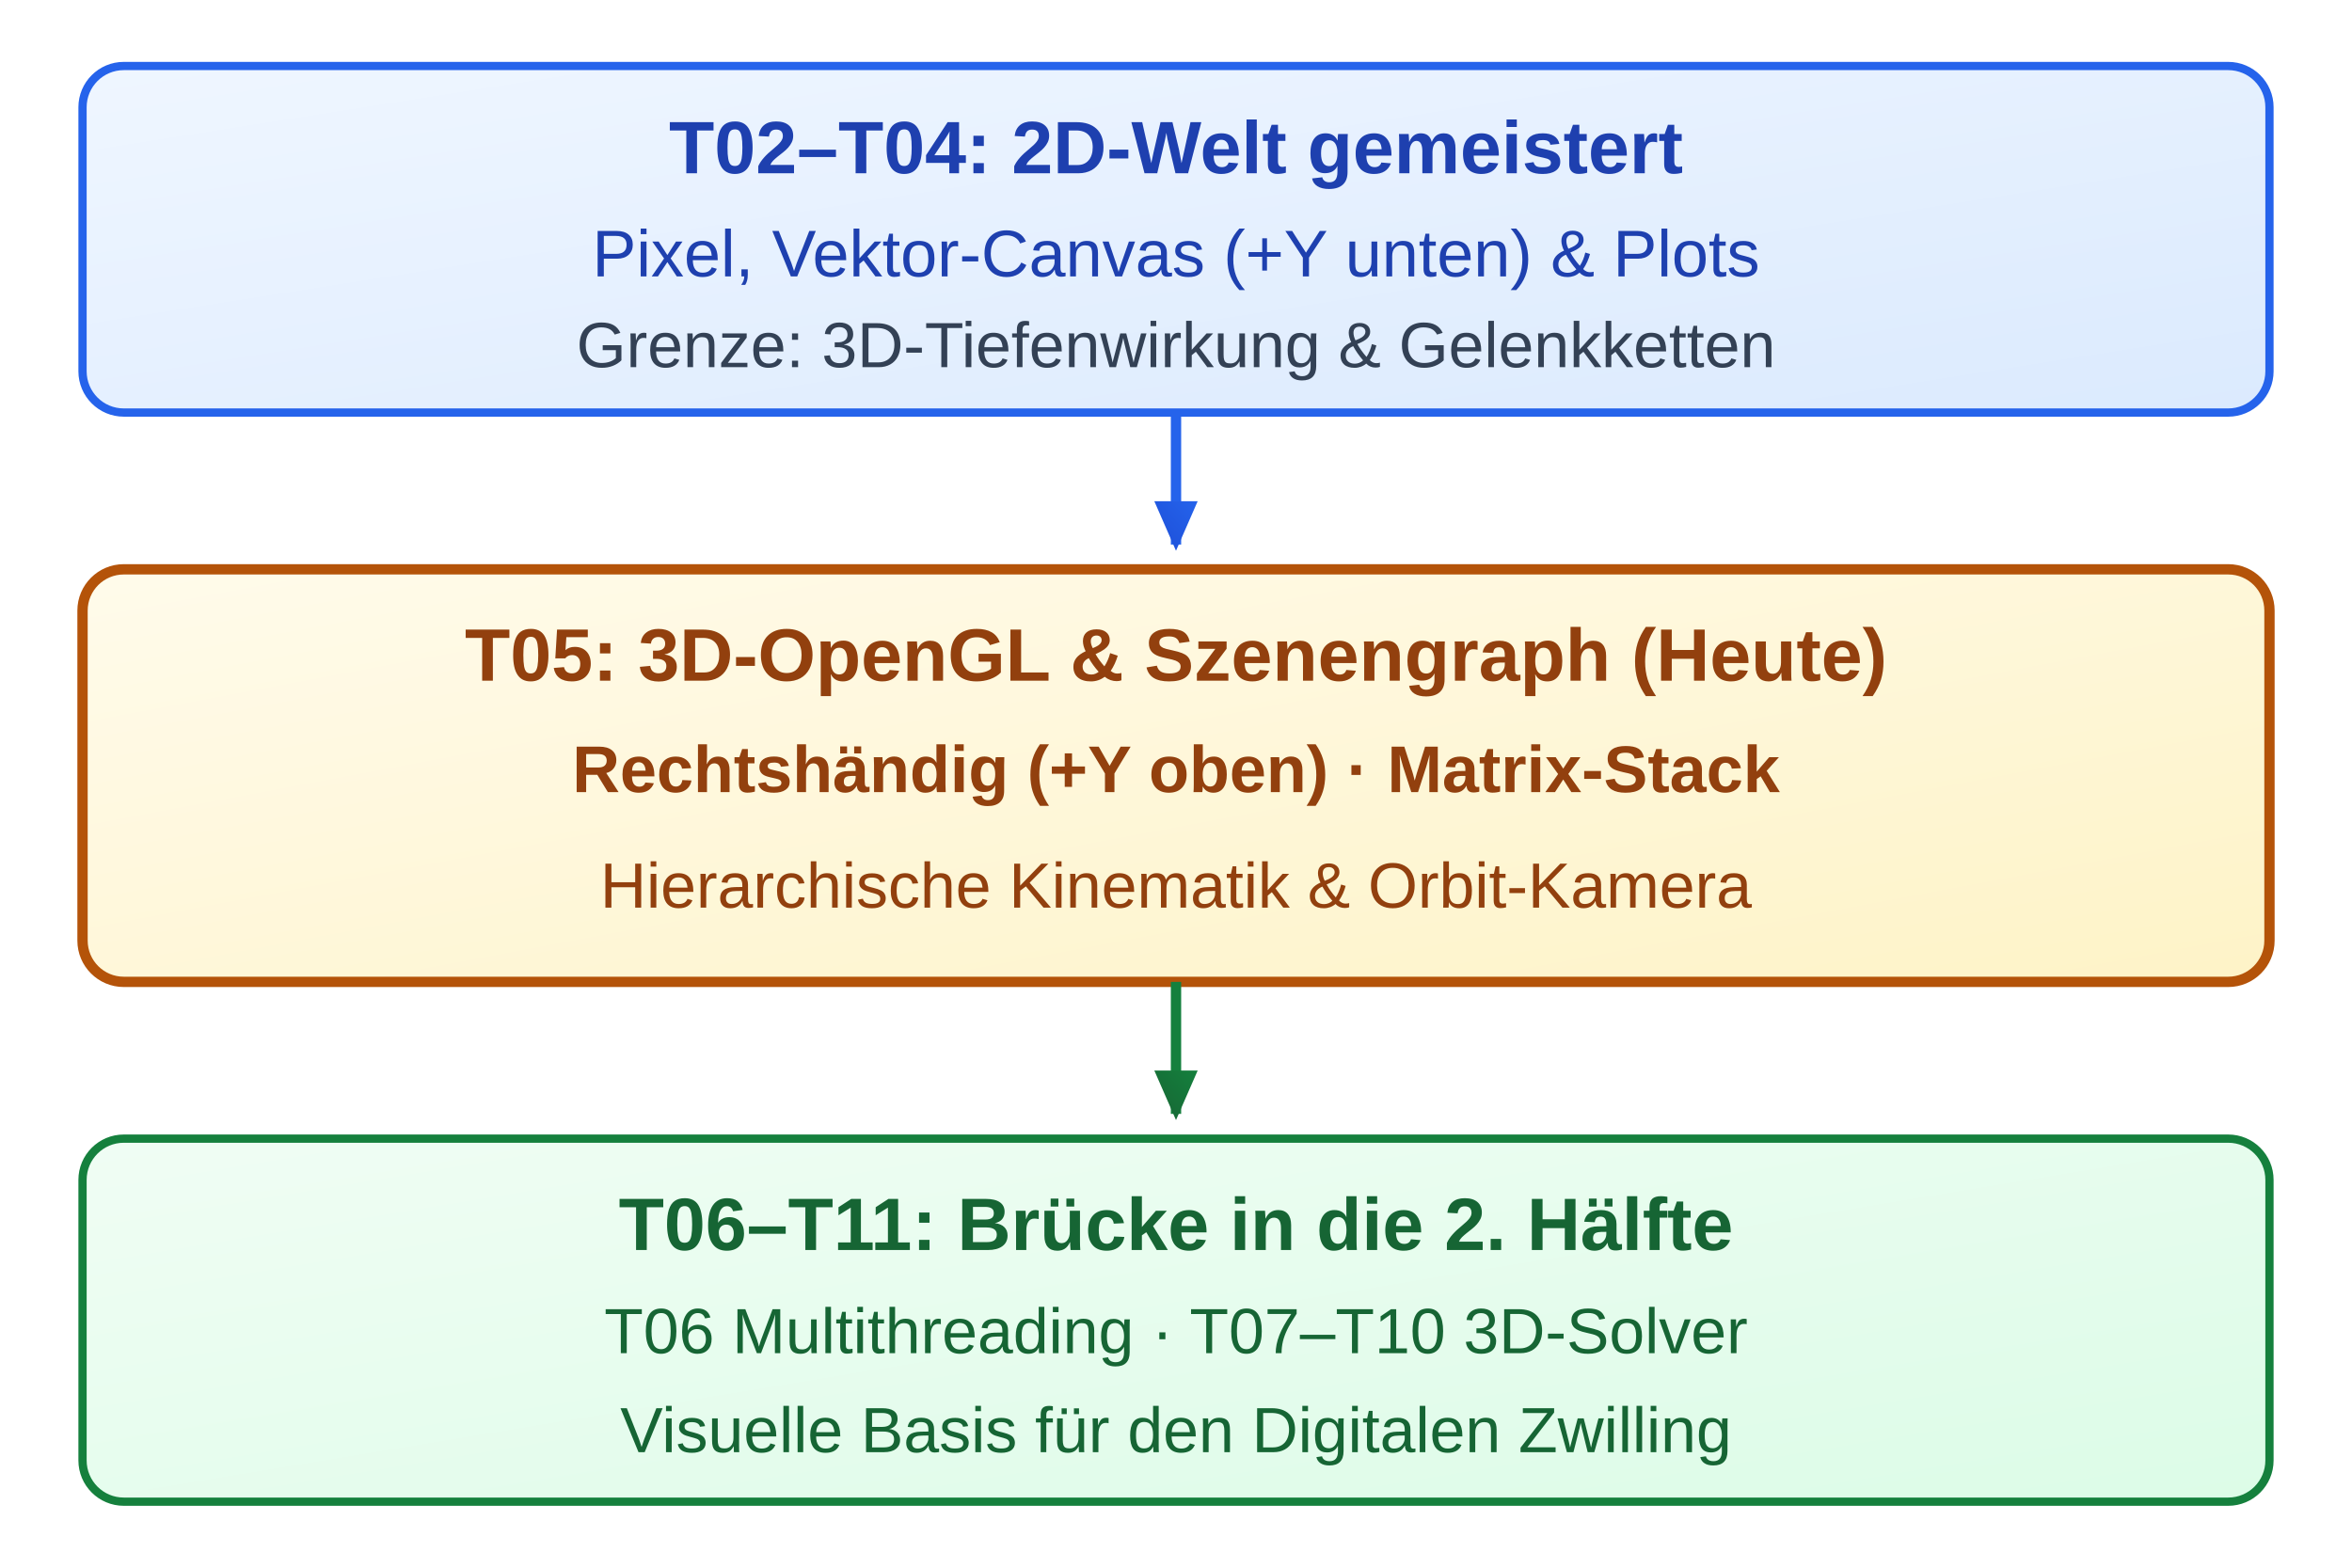
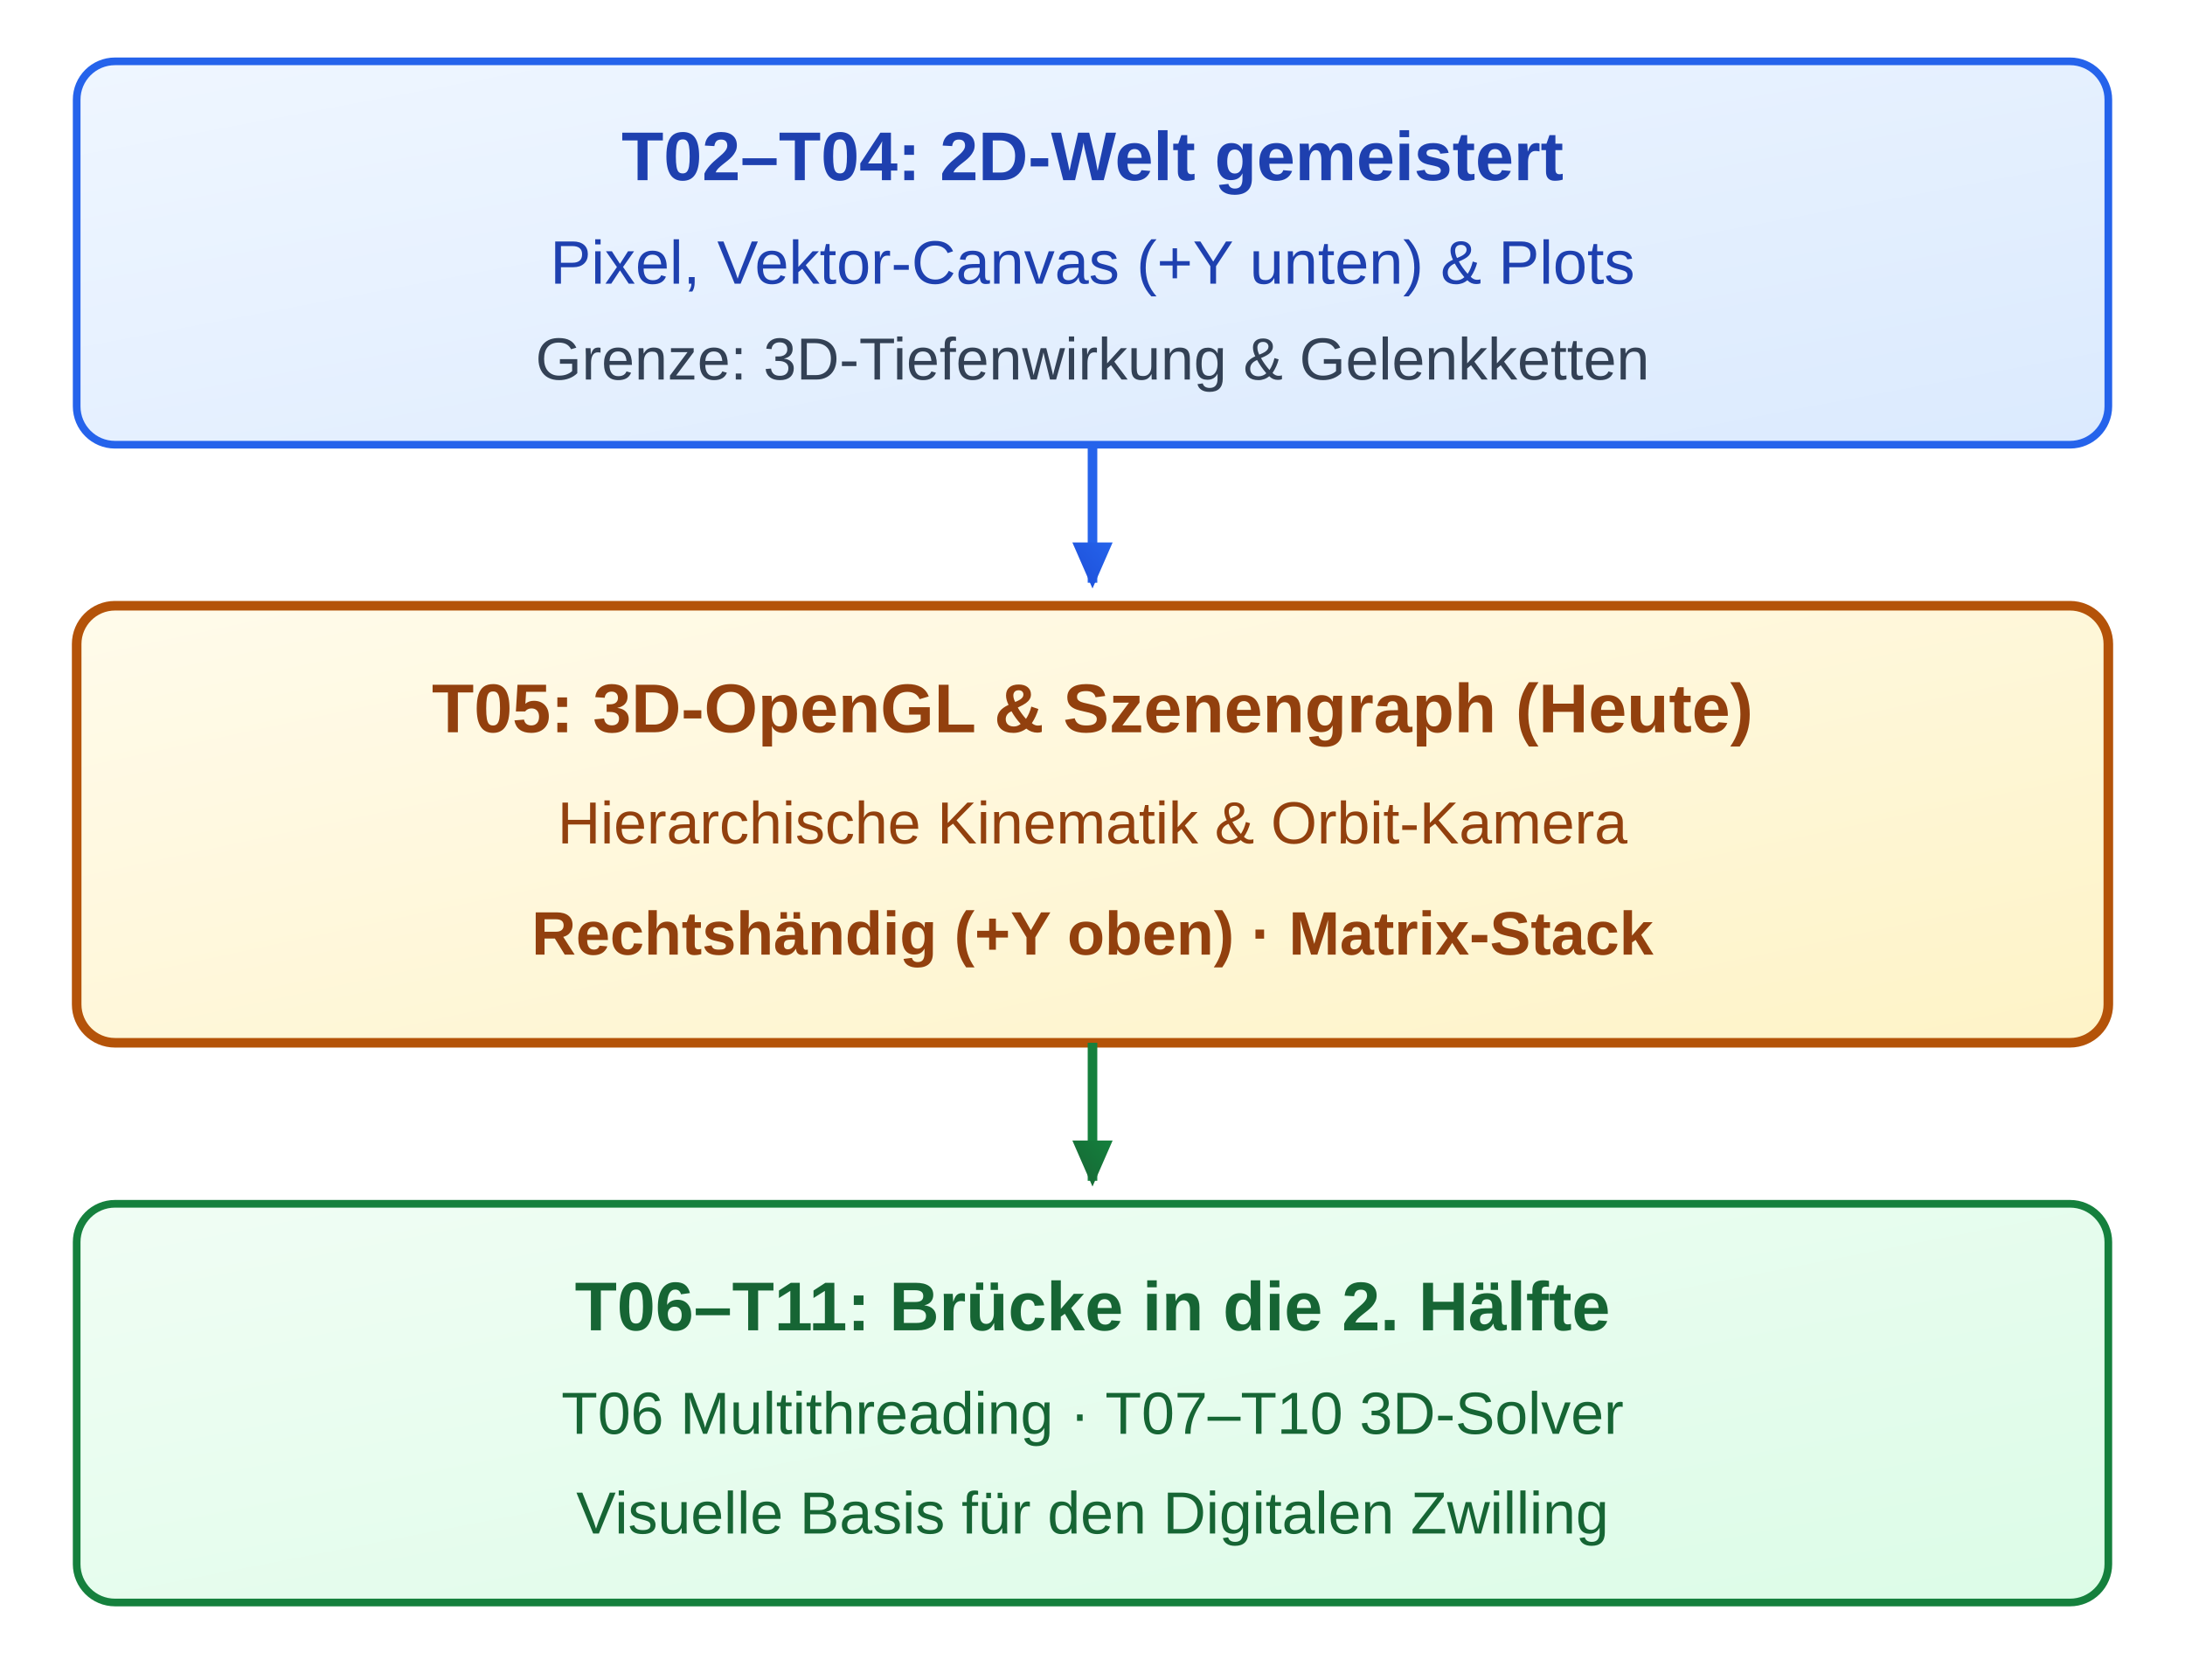
- <svg xmlns="http://www.w3.org/2000/svg" viewBox="-45 0 570 380" width="570" height="380">
+ <svg xmlns="http://www.w3.org/2000/svg" viewBox="-45 0 570 438" width="570" height="438">
  <defs>
    <linearGradient id="grad-sem-primary" x1="0%" y1="0%" x2="100%" y2="100%">
      <stop offset="0%" stop-color="#eff6ff" />
      <stop offset="100%" stop-color="#dbeafe" />
    </linearGradient>
    <linearGradient id="grad-sem-primary-fill" x1="0%" y1="0%" x2="100%" y2="100%">
      <stop offset="0%" stop-color="#2563eb" />
      <stop offset="100%" stop-color="#1d4ed8" />
    </linearGradient>
    <linearGradient id="grad-sem-success" x1="0%" y1="0%" x2="100%" y2="100%">
      <stop offset="0%" stop-color="#f0fdf4" />
      <stop offset="100%" stop-color="#dcfce7" />
    </linearGradient>
    <linearGradient id="grad-sem-success-fill" x1="0%" y1="0%" x2="100%" y2="100%">
      <stop offset="0%" stop-color="#15803d" />
      <stop offset="100%" stop-color="#166534" />
    </linearGradient>
    <linearGradient id="grad-sem-warning" x1="0%" y1="0%" x2="100%" y2="100%">
      <stop offset="0%" stop-color="#fffbeb" />
      <stop offset="100%" stop-color="#fef3c7" />
    </linearGradient>
    <linearGradient id="grad-sem-warning-fill" x1="0%" y1="0%" x2="100%" y2="100%">
      <stop offset="0%" stop-color="#b45309" />
      <stop offset="100%" stop-color="#92400e" />
    </linearGradient>
    <linearGradient id="grad-sem-muted" x1="0%" y1="0%" x2="100%" y2="100%">
      <stop offset="0%" stop-color="#f8fafc" />
      <stop offset="100%" stop-color="#e2e8f0" />
    </linearGradient>
    <linearGradient id="grad-sem-muted-fill" x1="0%" y1="0%" x2="100%" y2="100%">
      <stop offset="0%" stop-color="#475569" />
      <stop offset="100%" stop-color="#334155" />
    </linearGradient>
    <marker id="arrB" viewBox="0 0 10 10" refX="7" refY="5" markerWidth="6" markerHeight="6" orient="auto">
      <path class="sem-primary-fill" d="M 0 1.5 L 8 5 L 0 8.5 z" />
    </marker>
    <marker id="arrG" viewBox="0 0 10 10" refX="7" refY="5" markerWidth="6" markerHeight="6" orient="auto">
      <path class="sem-success-fill" d="M 0 1.5 L 8 5 L 0 8.5 z" />
    </marker>
    <style>
      
/* @svg-palette:start */
      .sem-primary { fill: url(#grad-sem-primary); stroke: #2563eb; }
      .sem-primary-bg { fill: url(#grad-sem-primary); stroke: none; }
      .sem-primary-stroke { stroke: #2563eb; }
      .sem-primary-fill { fill: url(#grad-sem-primary-fill); }
      .sem-primary-text { fill: #1e40af; }
      .sem-success { fill: url(#grad-sem-success); stroke: #15803d; }
      .sem-success-bg { fill: url(#grad-sem-success); stroke: none; }
      .sem-success-stroke { stroke: #15803d; }
      .sem-success-fill { fill: url(#grad-sem-success-fill); }
      .sem-success-text { fill: #166534; }
      .sem-warning { fill: url(#grad-sem-warning); stroke: #b45309; }
      .sem-warning-bg { fill: url(#grad-sem-warning); stroke: none; }
      .sem-warning-stroke { stroke: #b45309; }
      .sem-warning-fill { fill: url(#grad-sem-warning-fill); }
      .sem-warning-text { fill: #92400e; }
      .sem-muted { fill: url(#grad-sem-muted); stroke: #94a3b8; }
      .sem-muted-bg { fill: url(#grad-sem-muted); stroke: none; }
      .sem-muted-stroke { stroke: #94a3b8; }
      .sem-muted-fill { fill: url(#grad-sem-muted-fill); }
      .sem-muted-text { fill: #334155; }
      /* @svg-palette:end */
text { font-family: 'Segoe UI', Arial, Helvetica, sans-serif; }
    </style>
  </defs>
-   <rect x="-45" y="0" width="570" height="380" fill="none" />
-   <rect class="sem-primary" x="-25" y="16" width="530" height="84" rx="10" stroke-width="2" />
-   <text class="sem-primary-text" x="240" y="42" font-size="18" font-weight="bold" text-anchor="middle">T02–T04: 2D-Welt gemeistert</text>
-   <text class="sem-primary-text" x="240" y="67" font-size="16" text-anchor="middle">Pixel, Vektor-Canvas (+Y unten) &amp; Plots</text>
-   <text class="sem-muted-text" x="240" y="89" font-size="15.5" text-anchor="middle">Grenze: 3D-Tiefenwirkung &amp; Gelenkketten</text>
-   <line class="sem-primary-stroke" x1="240" y1="100" x2="240" y2="132" stroke-width="2.5" marker-end="url(#arrB)" />
-   <rect class="sem-warning" x="-25" y="138" width="530" height="100" rx="10" stroke-width="2.5" />
-   <text class="sem-warning-text" x="240" y="165" font-size="18" font-weight="bold" text-anchor="middle">T05: 3D-OpenGL &amp; Szenengraph (Heute)</text>
-   <text class="sem-warning-text" x="240" y="192" font-size="16" font-weight="bold" text-anchor="middle">Rechtshändig (+Y oben) · Matrix-Stack</text>
+   <rect x="-45" y="0" width="570" height="438" fill="none" />
+   <rect class="sem-primary" x="-25" y="16" width="530" height="100" rx="10" stroke-width="2" />
+   <text class="sem-primary-text" x="240" y="47" font-size="18" font-weight="bold" text-anchor="middle">T02–T04: 2D-Welt gemeistert</text>
+   <text class="sem-primary-text" x="240" y="74" font-size="16" text-anchor="middle">Pixel, Vektor-Canvas (+Y unten) &amp; Plots</text>
+   <text class="sem-muted-text" x="240" y="99" font-size="15.5" text-anchor="middle">Grenze: 3D-Tiefenwirkung &amp; Gelenkketten</text>
+   <line class="sem-primary-stroke" x1="240" y1="116" x2="240" y2="152" stroke-width="2.5" marker-end="url(#arrB)" />
+   <rect class="sem-warning" x="-25" y="158" width="530" height="114" rx="10" stroke-width="2.5" />
+   <text class="sem-warning-text" x="240" y="191" font-size="18" font-weight="bold" text-anchor="middle">T05: 3D-OpenGL &amp; Szenengraph (Heute)</text>
+   <text class="sem-warning-text" x="240" y="249" font-size="16" font-weight="bold" text-anchor="middle">Rechtshändig (+Y oben) · Matrix-Stack</text>
  <text class="sem-warning-text" x="240" y="220" font-size="15.5" text-anchor="middle">Hierarchische Kinematik &amp; Orbit-Kamera</text>
-   <line class="sem-success-stroke" x1="240" y1="238" x2="240" y2="270" stroke-width="2.5" marker-end="url(#arrG)" />
-   <rect class="sem-success" x="-25" y="276" width="530" height="88" rx="10" stroke-width="2" />
-   <text class="sem-success-text" x="240" y="303" font-size="18" font-weight="bold" text-anchor="middle">T06–T11: Brücke in die 2. Hälfte</text>
-   <text class="sem-success-text" x="240" y="328" font-size="15.5" text-anchor="middle">T06 Multithreading · T07–T10 3D-Solver</text>
-   <text class="sem-success-text" x="240" y="352" font-size="15.5" text-anchor="middle">Visuelle Basis für den Digitalen Zwilling</text>
+   <line class="sem-success-stroke" x1="240" y1="272" x2="240" y2="308" stroke-width="2.5" marker-end="url(#arrG)" />
+   <rect class="sem-success" x="-25" y="314" width="530" height="104" rx="10" stroke-width="2" />
+   <text class="sem-success-text" x="240" y="347" font-size="18" font-weight="bold" text-anchor="middle">T06–T11: Brücke in die 2. Hälfte</text>
+   <text class="sem-success-text" x="240" y="374" font-size="15.5" text-anchor="middle">T06 Multithreading · T07–T10 3D-Solver</text>
+   <text class="sem-success-text" x="240" y="400" font-size="15.5" text-anchor="middle">Visuelle Basis für den Digitalen Zwilling</text>
</svg>
